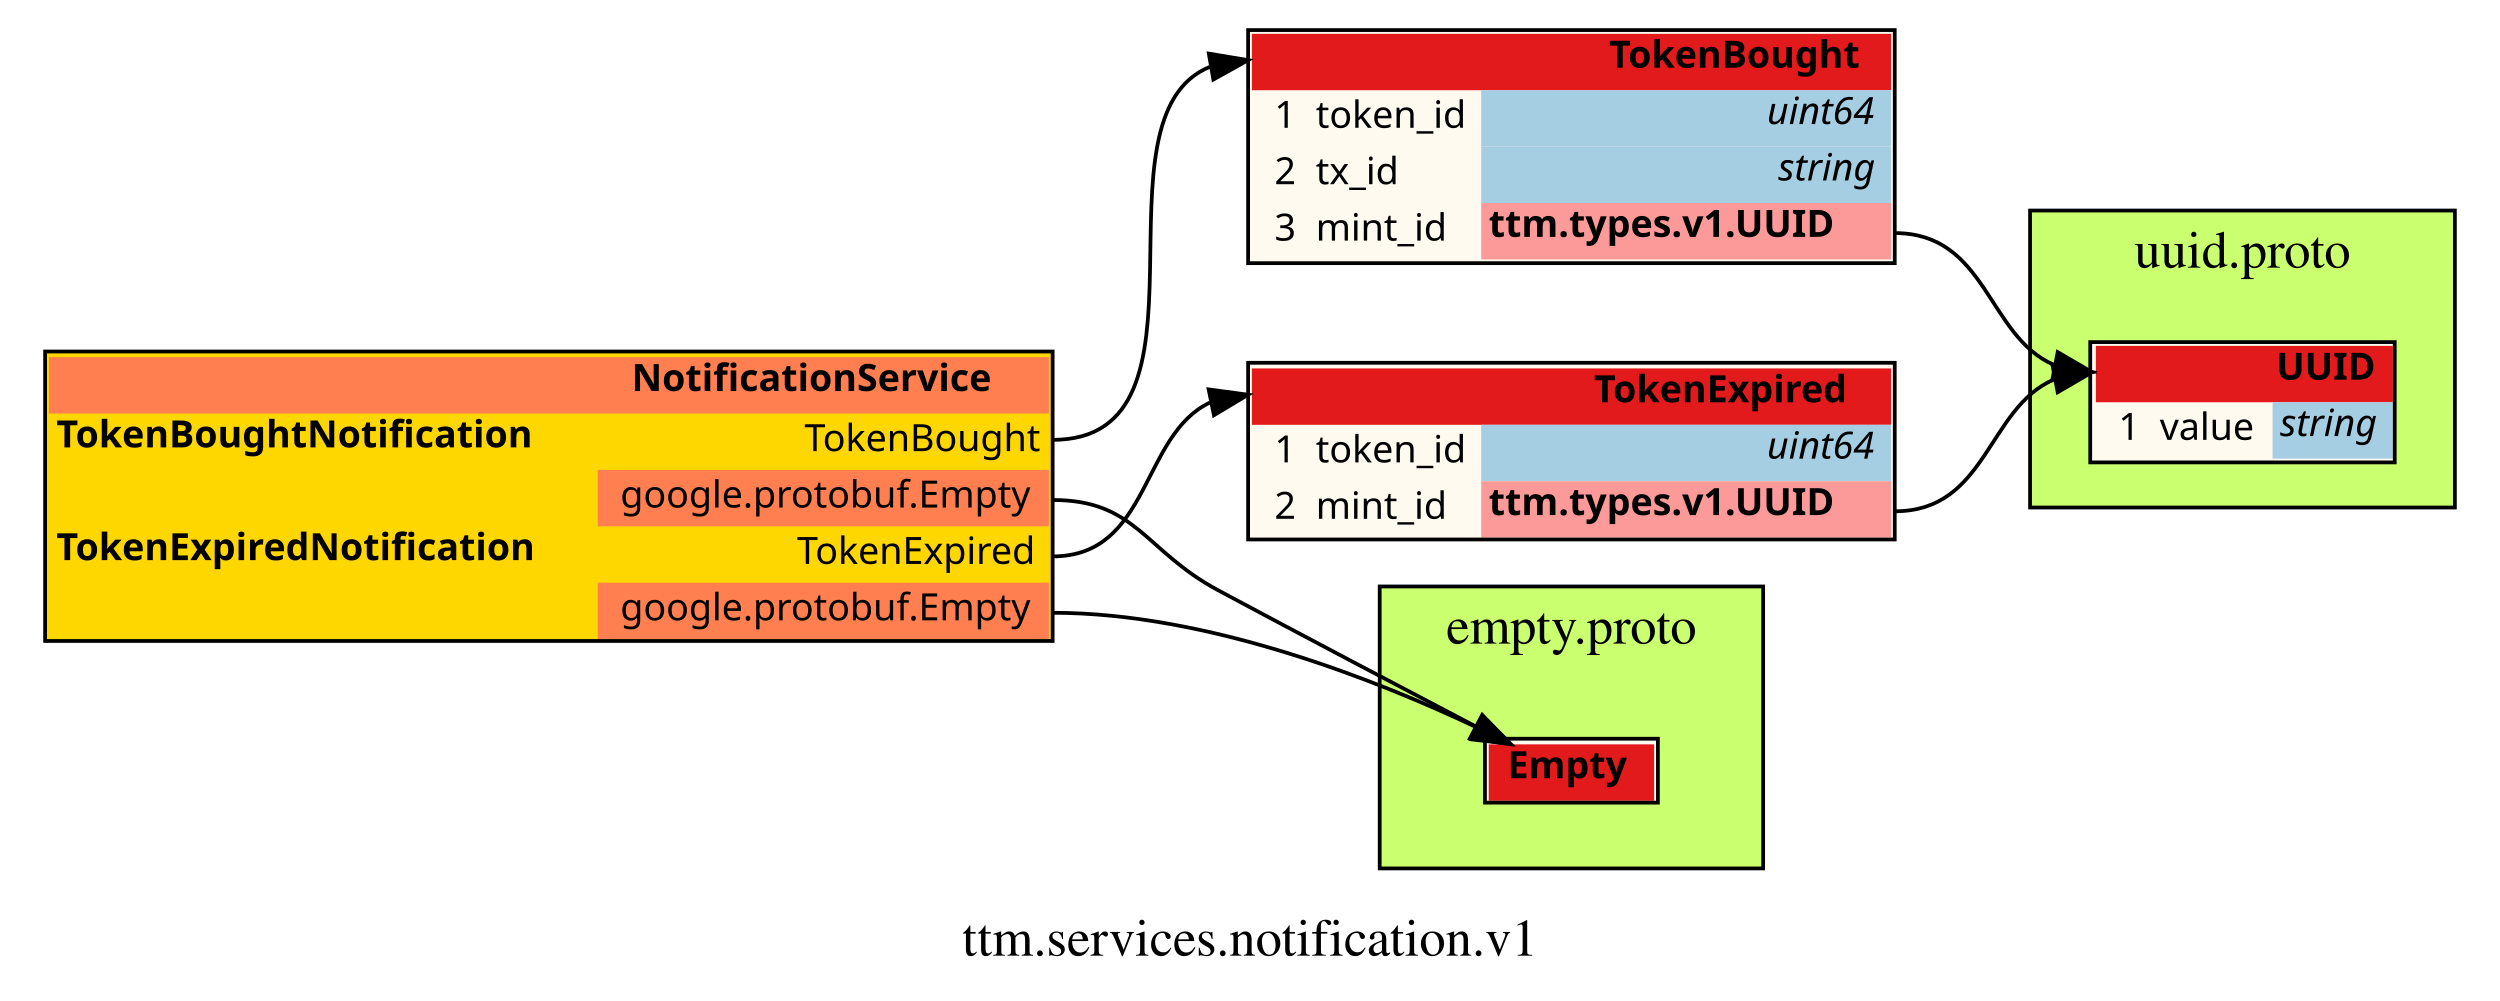
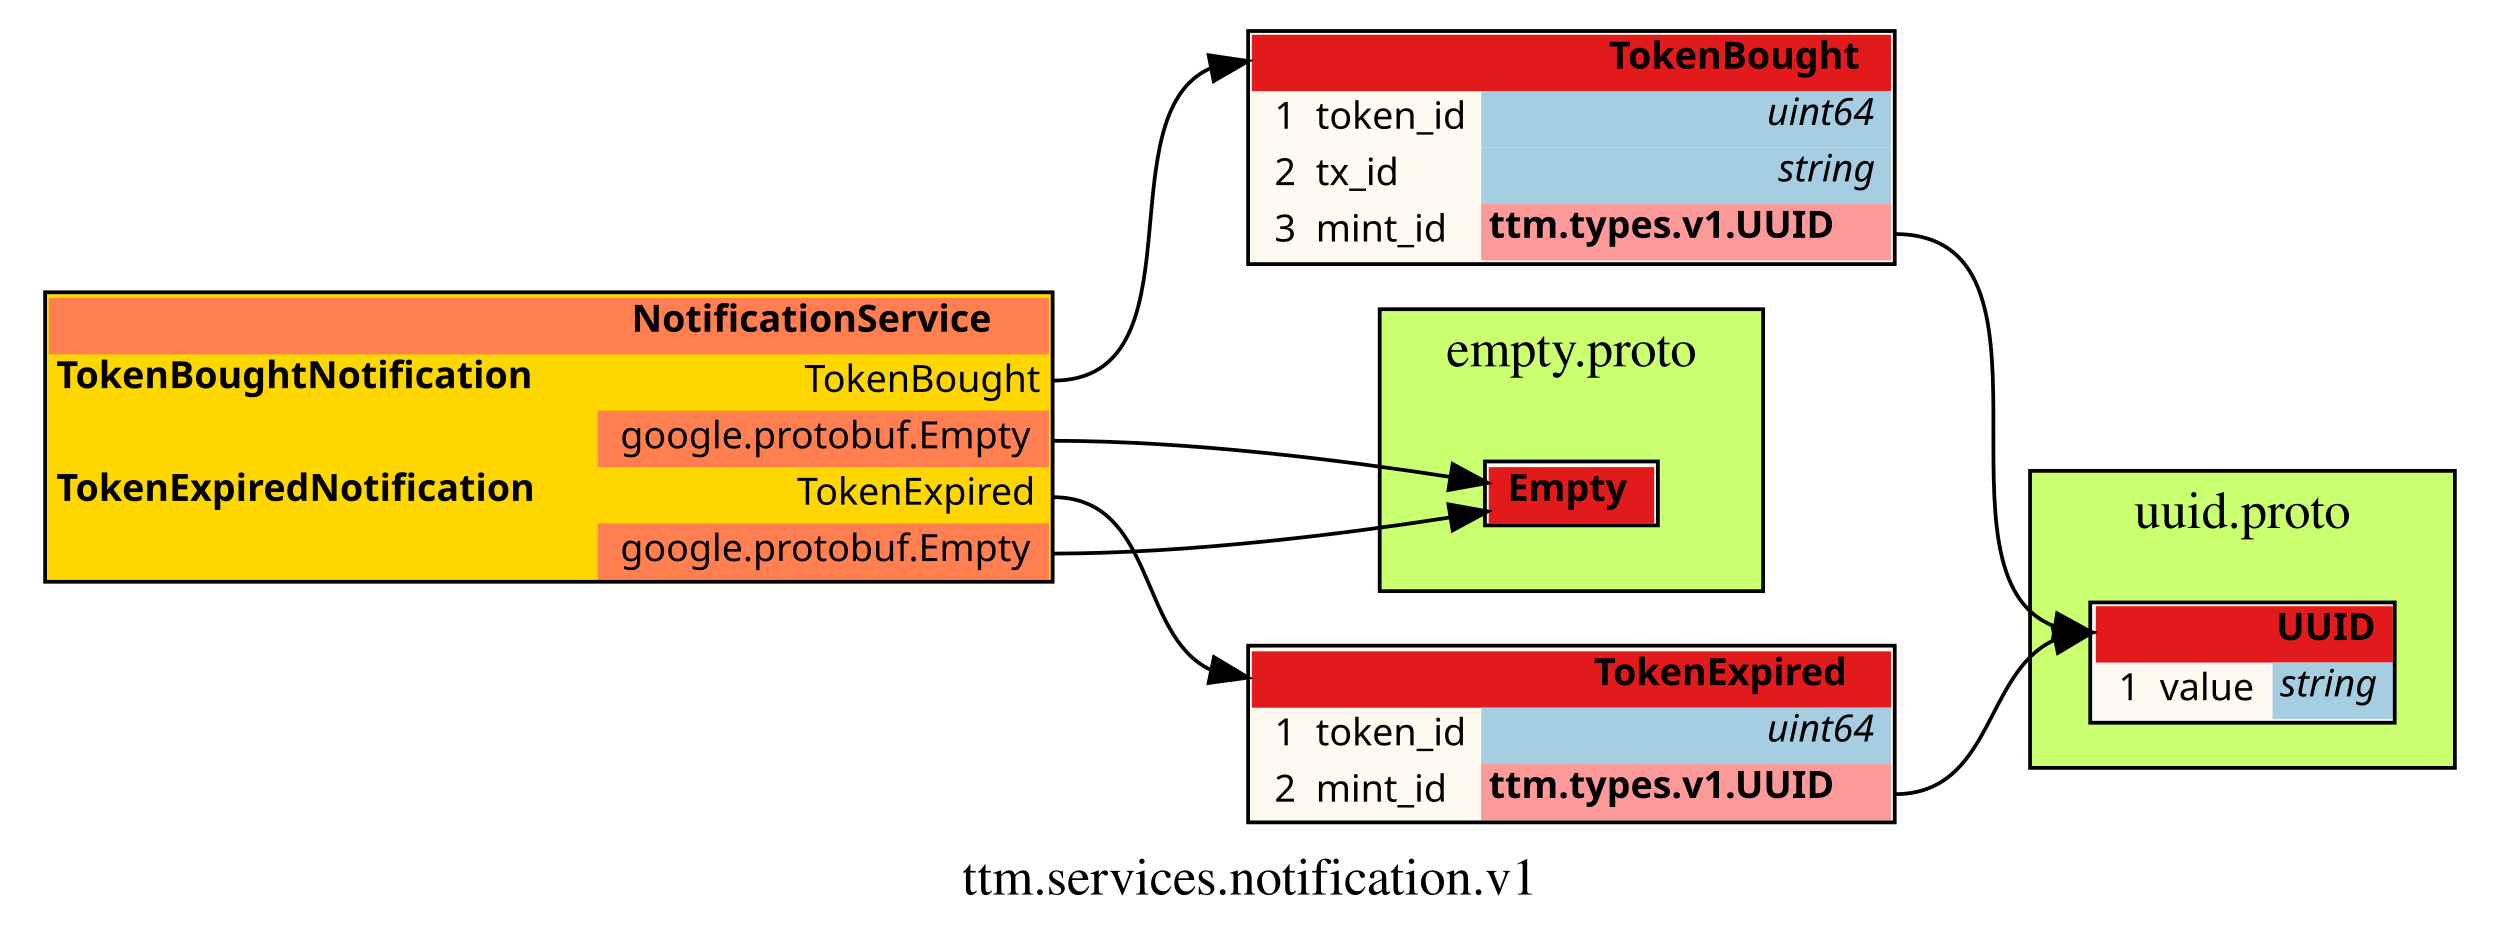
- <svg xmlns="http://www.w3.org/2000/svg" xmlns:xlink="http://www.w3.org/1999/xlink" width="665pt" height="266pt" viewBox="0 0 665 266">
-   <g class="graph" transform="translate(4 262)">
+ <svg xmlns="http://www.w3.org/2000/svg" xmlns:xlink="http://www.w3.org/1999/xlink" width="665pt" height="250pt" viewBox="0 0 665 249.5">
+   <g class="graph" transform="translate(4 245.5)">
    <a xlink:title="ttm.services.notification.v1">
      <text x="328.5" y="-7.8" font-family="Times,serif" font-size="14" text-anchor="middle">ttm.services.notification.v1</text>
    </a>
+     <a xlink:title="ttm/types/v1/uuid.proto" class="cluster">
+       <path fill="#caff70" stroke="#000" d="M536-41.5v-79h113v79z" />
+       <text x="592.5" y="-105.3" font-family="Times,serif" font-size="14" text-anchor="middle">uuid.proto</text>
+     </a>
    <a xlink:title="google/protobuf/empty.proto" class="cluster">
-       <path fill="#caff70" stroke="#000" d="M363-31v-75h102v75z" />
-       <text x="414" y="-90.8" font-family="Times,serif" font-size="14" text-anchor="middle">empty.proto</text>
+       <path fill="#caff70" stroke="#000" d="M363-88.5v-75h102v75z" />
+       <text x="414" y="-148.3" font-family="Times,serif" font-size="14" text-anchor="middle">empty.proto</text>
    </a>
-     <a xlink:title="ttm/types/v1/uuid.proto" class="cluster">
-       <path fill="#caff70" stroke="#000" d="M536-127v-79h113v79z" />
-       <text x="592.5" y="-190.8" font-family="Times,serif" font-size="14" text-anchor="middle">uuid.proto</text>
+     <a xlink:title="ttm.types.v1.UUID" class="node">
+       <path fill="#fffaf0" stroke="transparent" d="M552-53.5v-32h81v32z" />
+       <path fill="#e31a1c" stroke="transparent" d="M553.5-69.5v-15h79v15z" />
+       <text x="601.5" y="-75.5" font-family="Ubuntu" font-size="10" font-weight="bold">UUID</text>
+       <text x="559.5" y="-59.5" font-family="Ubuntu" font-size="10">1</text>
+       <text x="570.5" y="-59.5" font-family="Ubuntu" font-size="10">value</text>
+       <path fill="#a6cee3" stroke="transparent" d="M600.5-54.5v-15h32v15z" />
+       <text x="602.5" y="-60.5" font-family="Ubuntu" font-size="10" font-style="italic">string</text>
+       <path fill="none" stroke="#000" d="M552-53.5v-32h81v32z" />
+     </a>
+     <a xlink:title="ttm.services.notification.v1.TokenBought" class="node">
+       <path fill="#fffaf0" stroke="transparent" d="M328-175.5v-62h172v62z" />
+       <path fill="#e31a1c" stroke="transparent" d="M329-221.5v-15h170v15z" />
+       <text x="424" y="-227.5" font-family="Ubuntu" font-size="10" font-weight="bold">TokenBought</text>
+       <text x="335" y="-211.5" font-family="Ubuntu" font-size="10">1</text>
+       <text x="346" y="-211.5" font-family="Ubuntu" font-size="10">token_id</text>
+       <path fill="#a6cee3" stroke="transparent" d="M390-206.5v-15h109v15z" />
+       <text x="466" y="-212.5" font-family="Ubuntu" font-size="10" font-style="italic">uint64</text>
+       <text x="335" y="-196.5" font-family="Ubuntu" font-size="10">2</text>
+       <text x="346" y="-196.5" font-family="Ubuntu" font-size="10">tx_id</text>
+       <path fill="#a6cee3" stroke="transparent" d="M390-191.5v-15h109v15z" />
+       <text x="469" y="-197.5" font-family="Ubuntu" font-size="10" font-style="italic">string</text>
+       <text x="335" y="-181.5" font-family="Ubuntu" font-size="10">3</text>
+       <text x="346" y="-181.5" font-family="Ubuntu" font-size="10">mint_id</text>
+       <path fill="#fb9a99" stroke="transparent" d="M390-176.5v-15h109v15z" />
+       <text x="392" y="-182.5" font-family="Ubuntu" font-size="10" font-weight="bold">ttm.types.v1.UUID</text>
+       <path fill="none" stroke="#000" d="M328-175.5v-62h172v62z" />
+     </a>
+     <a xlink:title="Ja_102 --&gt; Ja_101" class="edge">
+       <path fill="none" stroke="#000" d="M500-183.5c48.67 0 7.16 90.85 42.45 104.33" />
+       <path stroke="#000" d="m543.21-82.59 9.29 5.09-10.44 1.82z" />
+     </a>
+     <a xlink:title="ttm.services.notification.v1.TokenExpired" class="node">
+       <path fill="#fffaf0" stroke="transparent" d="M328-27v-47h172v47z" />
+       <path fill="#e31a1c" stroke="transparent" d="M329-57.5v-15h170v15z" />
+       <text x="420" y="-63.5" font-family="Ubuntu" font-size="10" font-weight="bold">TokenExpired</text>
+       <text x="335" y="-47.5" font-family="Ubuntu" font-size="10">1</text>
+       <text x="346" y="-47.5" font-family="Ubuntu" font-size="10">token_id</text>
+       <path fill="#a6cee3" stroke="transparent" d="M390-42.5v-15h109v15z" />
+       <text x="466" y="-48.5" font-family="Ubuntu" font-size="10" font-style="italic">uint64</text>
+       <text x="335" y="-32.5" font-family="Ubuntu" font-size="10">2</text>
+       <text x="346" y="-32.5" font-family="Ubuntu" font-size="10">mint_id</text>
+       <path fill="#fb9a99" stroke="transparent" d="M390-27.5v-15h109v15z" />
+       <text x="392" y="-33.5" font-family="Ubuntu" font-size="10" font-weight="bold">ttm.types.v1.UUID</text>
+       <path fill="none" stroke="#000" d="M328-27v-47h172v47z" />
+     </a>
+     <a xlink:title="Ja_103 --&gt; Ja_101" class="edge">
+       <path fill="none" stroke="#000" d="M500-34.5c26.16 0 23.75-32.34 42.31-40.93" />
+       <path stroke="#000" d="m542-78.93 10.5 1.43-9.1 5.43z" />
+     </a>
+     <a xlink:title="NotificationService" class="node">
+       <path fill="gold" stroke="transparent" d="M8-91v-77h268v77z" />
+       <path fill="coral" stroke="transparent" d="M9-151.5v-15h266v15z" />
+       <text x="164" y="-157.5" font-family="Ubuntu" font-size="10" font-weight="bold">NotificationService</text>
+       <text x="11" y="-142.5" font-family="Ubuntu" font-size="10" font-weight="bold">TokenBoughtNotification</text>
+       <text x="210" y="-141.5" font-family="Ubuntu" font-size="10">TokenBought</text>
+       <path fill="coral" stroke="transparent" d="M155-121.5v-15h4v15zm4 0v-15h116v15z" />
+       <text x="161" y="-126.5" font-family="Ubuntu" font-size="10">google.protobuf.Empty</text>
+       <text x="11" y="-112.5" font-family="Ubuntu" font-size="10" font-weight="bold">TokenExpiredNotification</text>
+       <text x="208" y="-111.5" font-family="Ubuntu" font-size="10">TokenExpired</text>
+       <path fill="coral" stroke="transparent" d="M155-91.5v-15h4v15zm4 0v-15h116v15z" />
+       <text x="161" y="-96.5" font-family="Ubuntu" font-size="10">google.protobuf.Empty</text>
+       <path fill="none" stroke="#000" d="M8-91v-77h268v77z" />
+     </a>
+     <a xlink:title="Ja_104 --&gt; Ja_102" class="edge">
+       <path fill="none" stroke="#000" d="M276-144.5c40.31 0 13.63-70.41 41.9-83.06" />
+       <path stroke="#000" d="M317.52-231.05 328-229.5l-9.16 5.32z" />
+     </a>
+     <a xlink:title="Ja_104 --&gt; Ja_103" class="edge">
+       <path fill="none" stroke="#000" d="M276-113.5c27.52 0 22.61 36.75 42.03 45.94" />
+       <path stroke="#000" d="M318.92-70.95 328-65.5l-10.5 1.4z" />
    </a>
    <a xlink:title="google.protobuf.Empty" class="node">
-       <path fill="#fffaf0" stroke="transparent" d="M391-48.5v-17h46v17z" />
-       <path fill="#e31a1c" stroke="transparent" d="M392-49v-15h44v15z" />
-       <text x="397" y="-55" font-family="Ubuntu" font-size="10" font-weight="bold">Empty</text>
-       <path fill="none" stroke="#000" d="M391-48.5v-17h46v17z" />
-     </a>
-     <a xlink:title="ttm.types.v1.UUID" class="node">
-       <path fill="#fffaf0" stroke="transparent" d="M552-139v-32h81v32z" />
-       <path fill="#e31a1c" stroke="transparent" d="M553.5-155v-15h79v15z" />
-       <text x="601.5" y="-161" font-family="Ubuntu" font-size="10" font-weight="bold">UUID</text>
-       <text x="559.5" y="-145" font-family="Ubuntu" font-size="10">1</text>
-       <text x="570.5" y="-145" font-family="Ubuntu" font-size="10">value</text>
-       <path fill="#a6cee3" stroke="transparent" d="M600.5-140v-15h32v15z" />
-       <text x="602.5" y="-146" font-family="Ubuntu" font-size="10" font-style="italic">string</text>
-       <path fill="none" stroke="#000" d="M552-139v-32h81v32z" />
-     </a>
-     <a xlink:title="ttm.services.notification.v1.TokenBought" class="node">
-       <path fill="#fffaf0" stroke="transparent" d="M328-192v-62h172v62z" />
-       <path fill="#e31a1c" stroke="transparent" d="M329-238v-15h170v15z" />
-       <text x="424" y="-244" font-family="Ubuntu" font-size="10" font-weight="bold">TokenBought</text>
-       <text x="335" y="-228" font-family="Ubuntu" font-size="10">1</text>
-       <text x="346" y="-228" font-family="Ubuntu" font-size="10">token_id</text>
-       <path fill="#a6cee3" stroke="transparent" d="M390-223v-15h109v15z" />
-       <text x="466" y="-229" font-family="Ubuntu" font-size="10" font-style="italic">uint64</text>
-       <text x="335" y="-213" font-family="Ubuntu" font-size="10">2</text>
-       <text x="346" y="-213" font-family="Ubuntu" font-size="10">tx_id</text>
-       <path fill="#a6cee3" stroke="transparent" d="M390-208v-15h109v15z" />
-       <text x="469" y="-214" font-family="Ubuntu" font-size="10" font-style="italic">string</text>
-       <text x="335" y="-198" font-family="Ubuntu" font-size="10">3</text>
-       <text x="346" y="-198" font-family="Ubuntu" font-size="10">mint_id</text>
-       <path fill="#fb9a99" stroke="transparent" d="M390-193v-15h109v15z" />
-       <text x="392" y="-199" font-family="Ubuntu" font-size="10" font-weight="bold">ttm.types.v1.UUID</text>
-       <path fill="none" stroke="#000" d="M328-192v-62h172v62z" />
-     </a>
-     <a xlink:title="Ja_102 --&gt; Ja_101" class="edge">
-       <path fill="none" stroke="#000" d="M500-200c24.53 0 24.59 27.33 42.24 35.01" />
-       <path stroke="#000" d="m543.35-168.34 9.15 5.34-10.48 1.53z" />
-     </a>
-     <a xlink:title="ttm.services.notification.v1.TokenExpired" class="node">
-       <path fill="#fffaf0" stroke="transparent" d="M328-118.5v-47h172v47z" />
-       <path fill="#e31a1c" stroke="transparent" d="M329-149v-15h170v15z" />
-       <text x="420" y="-155" font-family="Ubuntu" font-size="10" font-weight="bold">TokenExpired</text>
-       <text x="335" y="-139" font-family="Ubuntu" font-size="10">1</text>
-       <text x="346" y="-139" font-family="Ubuntu" font-size="10">token_id</text>
-       <path fill="#a6cee3" stroke="transparent" d="M390-134v-15h109v15z" />
-       <text x="466" y="-140" font-family="Ubuntu" font-size="10" font-style="italic">uint64</text>
-       <text x="335" y="-124" font-family="Ubuntu" font-size="10">2</text>
-       <text x="346" y="-124" font-family="Ubuntu" font-size="10">mint_id</text>
-       <path fill="#fb9a99" stroke="transparent" d="M390-119v-15h109v15z" />
-       <text x="392" y="-125" font-family="Ubuntu" font-size="10" font-weight="bold">ttm.types.v1.UUID</text>
-       <path fill="none" stroke="#000" d="M328-118.5v-47h172v47z" />
-     </a>
-     <a xlink:title="Ja_103 --&gt; Ja_101" class="edge">
-       <path fill="none" stroke="#000" d="M500-126c24.53 0 24.59-27.33 42.24-35.01" />
-       <path stroke="#000" d="M542.02-164.53 552.5-163l-9.15 5.34z" />
-     </a>
-     <a xlink:title="NotificationService" class="node">
-       <path fill="gold" stroke="transparent" d="M8-91.5v-77h268v77z" />
-       <path fill="coral" stroke="transparent" d="M9-152v-15h266v15z" />
-       <text x="164" y="-158" font-family="Ubuntu" font-size="10" font-weight="bold">NotificationService</text>
-       <text x="11" y="-143" font-family="Ubuntu" font-size="10" font-weight="bold">TokenBoughtNotification</text>
-       <text x="210" y="-142" font-family="Ubuntu" font-size="10">TokenBought</text>
-       <path fill="coral" stroke="transparent" d="M155-122v-15h4v15zm4 0v-15h116v15z" />
-       <text x="161" y="-127" font-family="Ubuntu" font-size="10">google.protobuf.Empty</text>
-       <text x="11" y="-113" font-family="Ubuntu" font-size="10" font-weight="bold">TokenExpiredNotification</text>
-       <text x="208" y="-112" font-family="Ubuntu" font-size="10">TokenExpired</text>
-       <path fill="coral" stroke="transparent" d="M155-92v-15h4v15zm4 0v-15h116v15z" />
-       <text x="161" y="-97" font-family="Ubuntu" font-size="10">google.protobuf.Empty</text>
-       <path fill="none" stroke="#000" d="M8-91.5v-77h268v77z" />
+       <path fill="#fffaf0" stroke="transparent" d="M391-106v-17h46v17z" />
+       <path fill="#e31a1c" stroke="transparent" d="M392-106.5v-15h44v15z" />
+       <text x="397" y="-112.5" font-family="Ubuntu" font-size="10" font-weight="bold">Empty</text>
+       <path fill="none" stroke="#000" d="M391-106v-17h46v17z" />
    </a>
    <a xlink:title="Ja_104 --&gt; Ja_100" class="edge">
-       <path fill="none" stroke="#000" d="M276-99c41.07 0 86.03 17.81 112.85 30.51" />
-       <path stroke="#000" d="m390.42-71.62 7.45 7.53-10.52-1.24z" />
+       <path fill="none" stroke="#000" d="M276-128.5c36.49 0 78.13 5.32 105.83 9.63" />
+       <path stroke="#000" d="m382.4-122.32 9.32 5.03-10.43 1.88z" />
    </a>
    <a xlink:title="Ja_104 --&gt; Ja_100" class="edge">
-       <path fill="none" stroke="#000" d="M276-129c22.28 0 24.37 13.47 44 24 23.15 12.41 49.66 26.35 68.44 36.18" />
-       <path stroke="#000" d="m390.26-71.82 7.24 7.74-10.49-1.53z" />
-     </a>
-     <a xlink:title="Ja_104 --&gt; Ja_102" class="edge">
-       <path fill="none" stroke="#000" d="M276-145c46.54 0 8.56-85.84 41.89-99.25" />
-       <path stroke="#000" d="M317.55-247.74 328-246l-9.25 5.16z" />
-     </a>
-     <a xlink:title="Ja_104 --&gt; Ja_103" class="edge">
-       <path fill="none" stroke="#000" d="M276-114c26.01 0 23.46-32.34 41.88-40.93" />
-       <path stroke="#000" d="M317.5-158.42 328-157l-9.09 5.44z" />
+       <path fill="none" stroke="#000" d="M276-98.5c36.49 0 78.13-5.32 105.83-9.63" />
+       <path stroke="#000" d="m381.29-111.59 10.43 1.88-9.32 5.03z" />
    </a>
  </g>
</svg>
